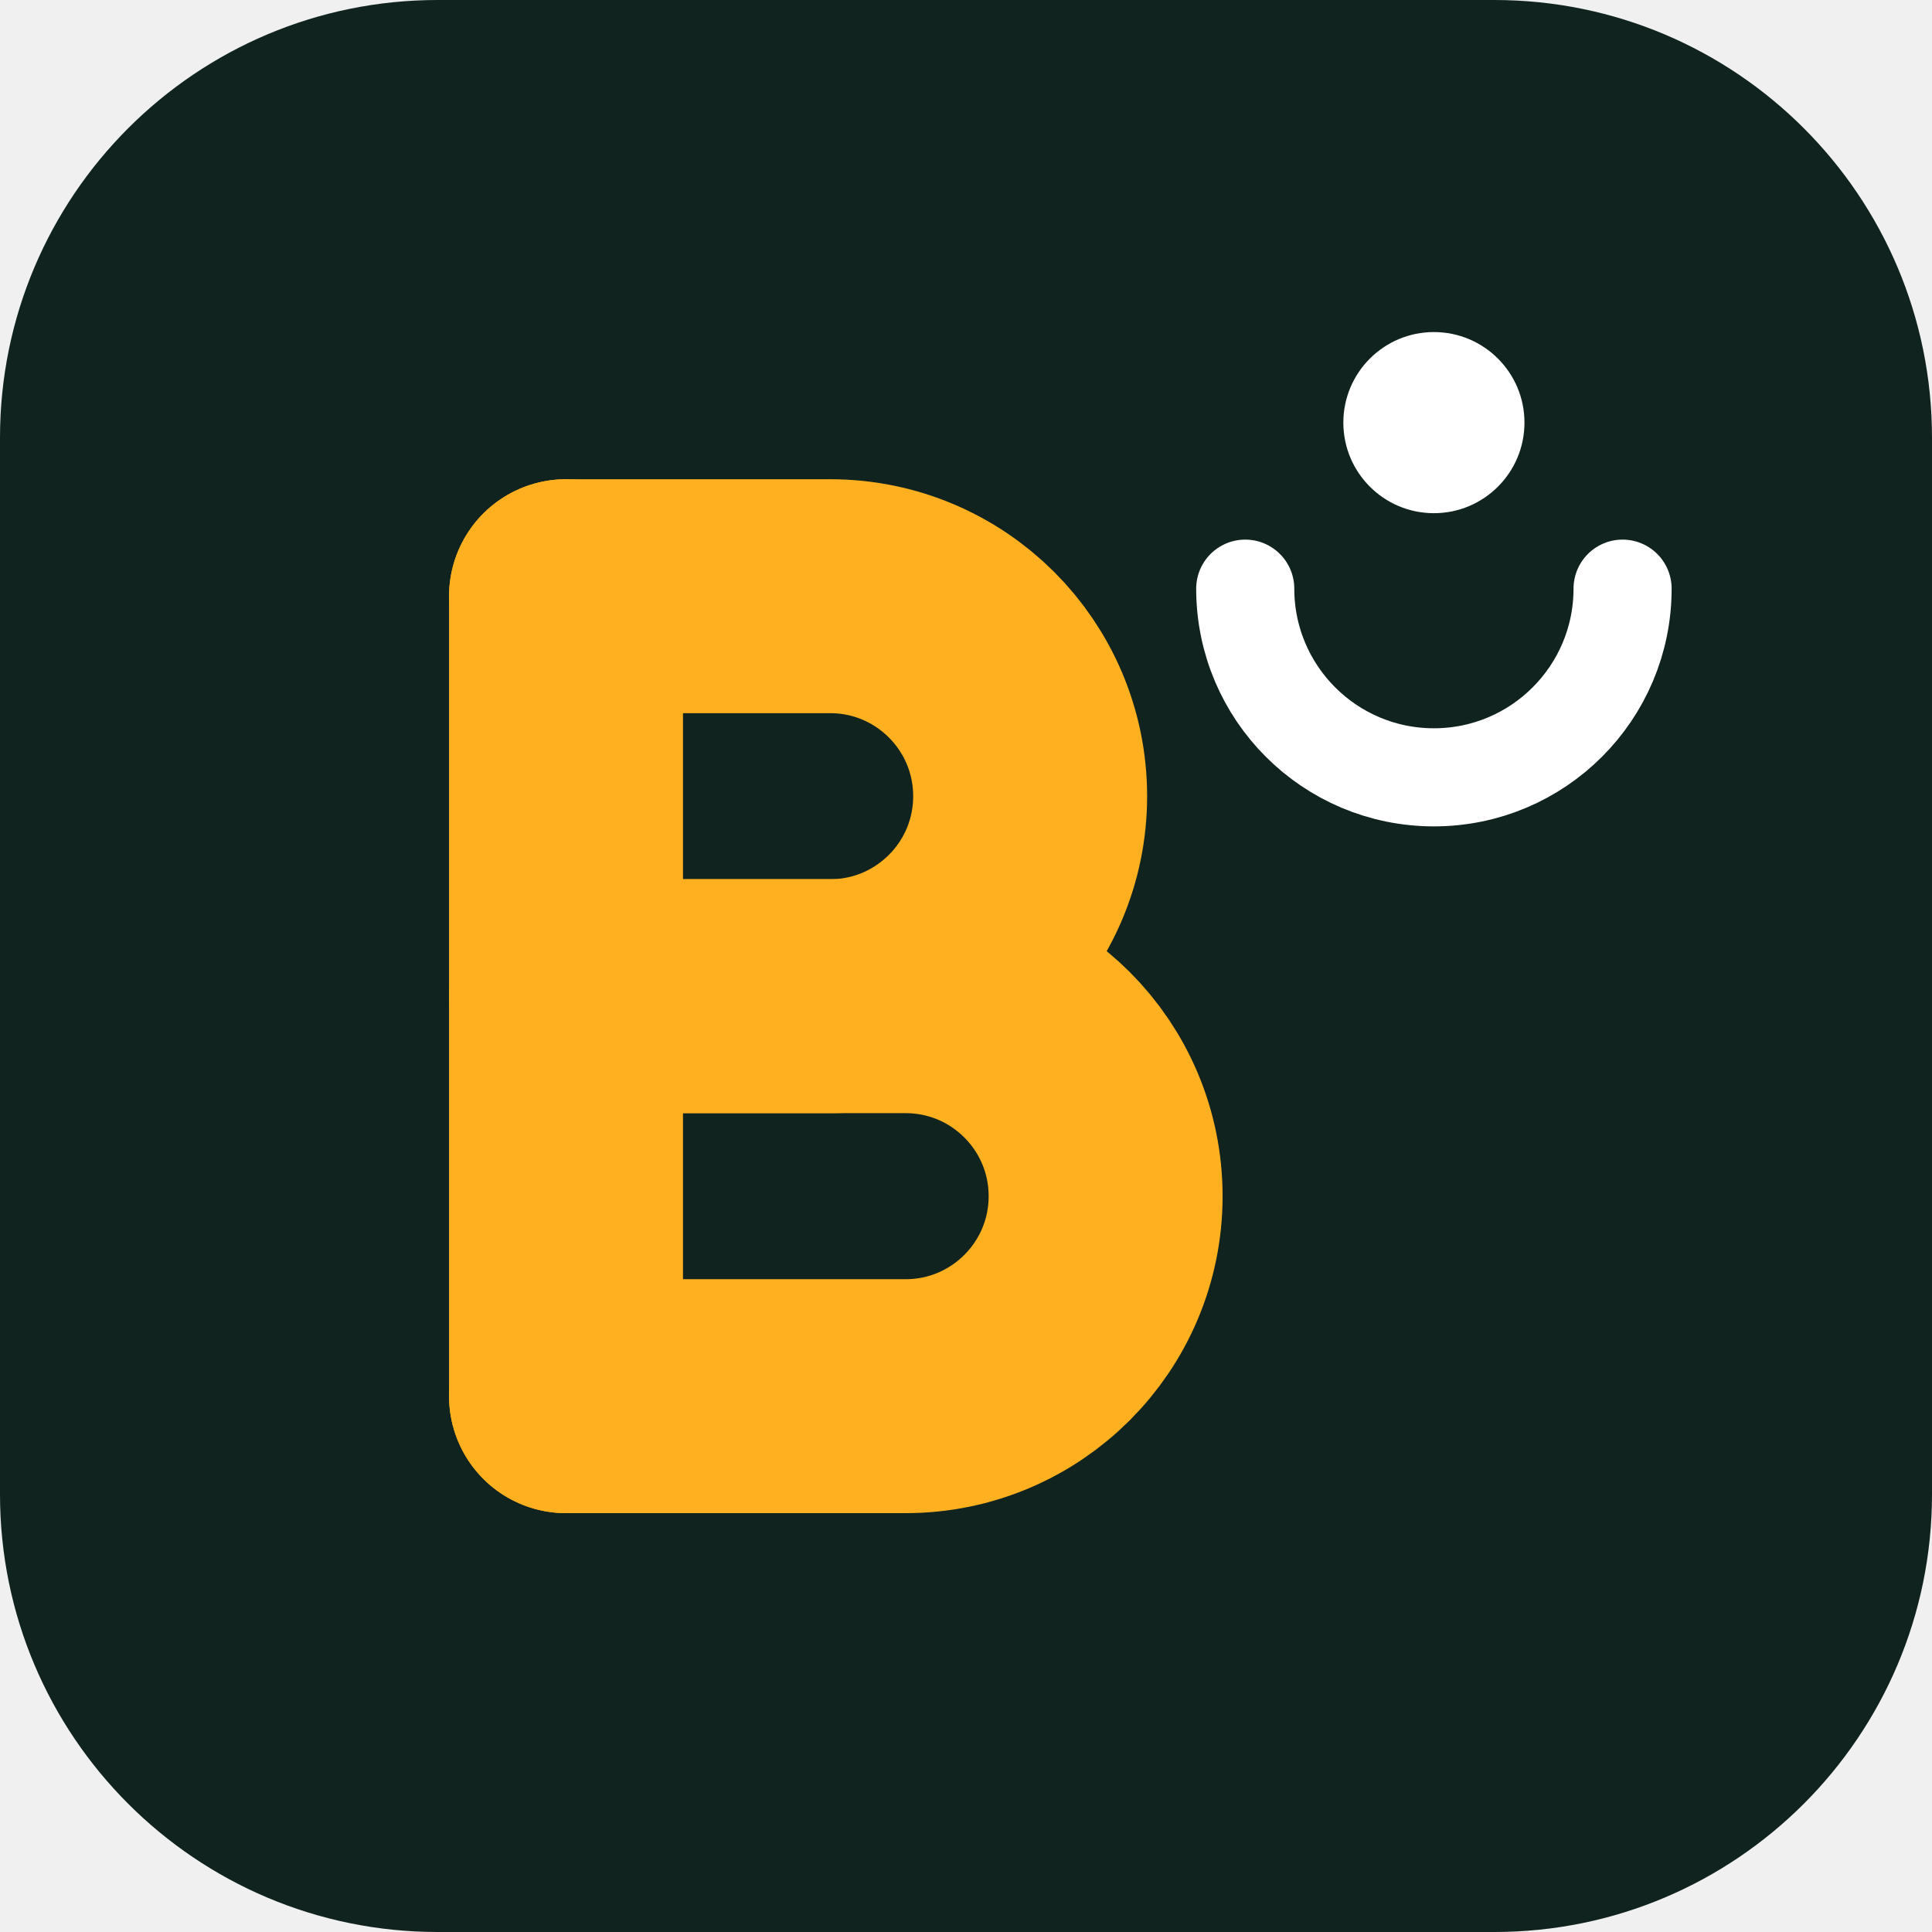
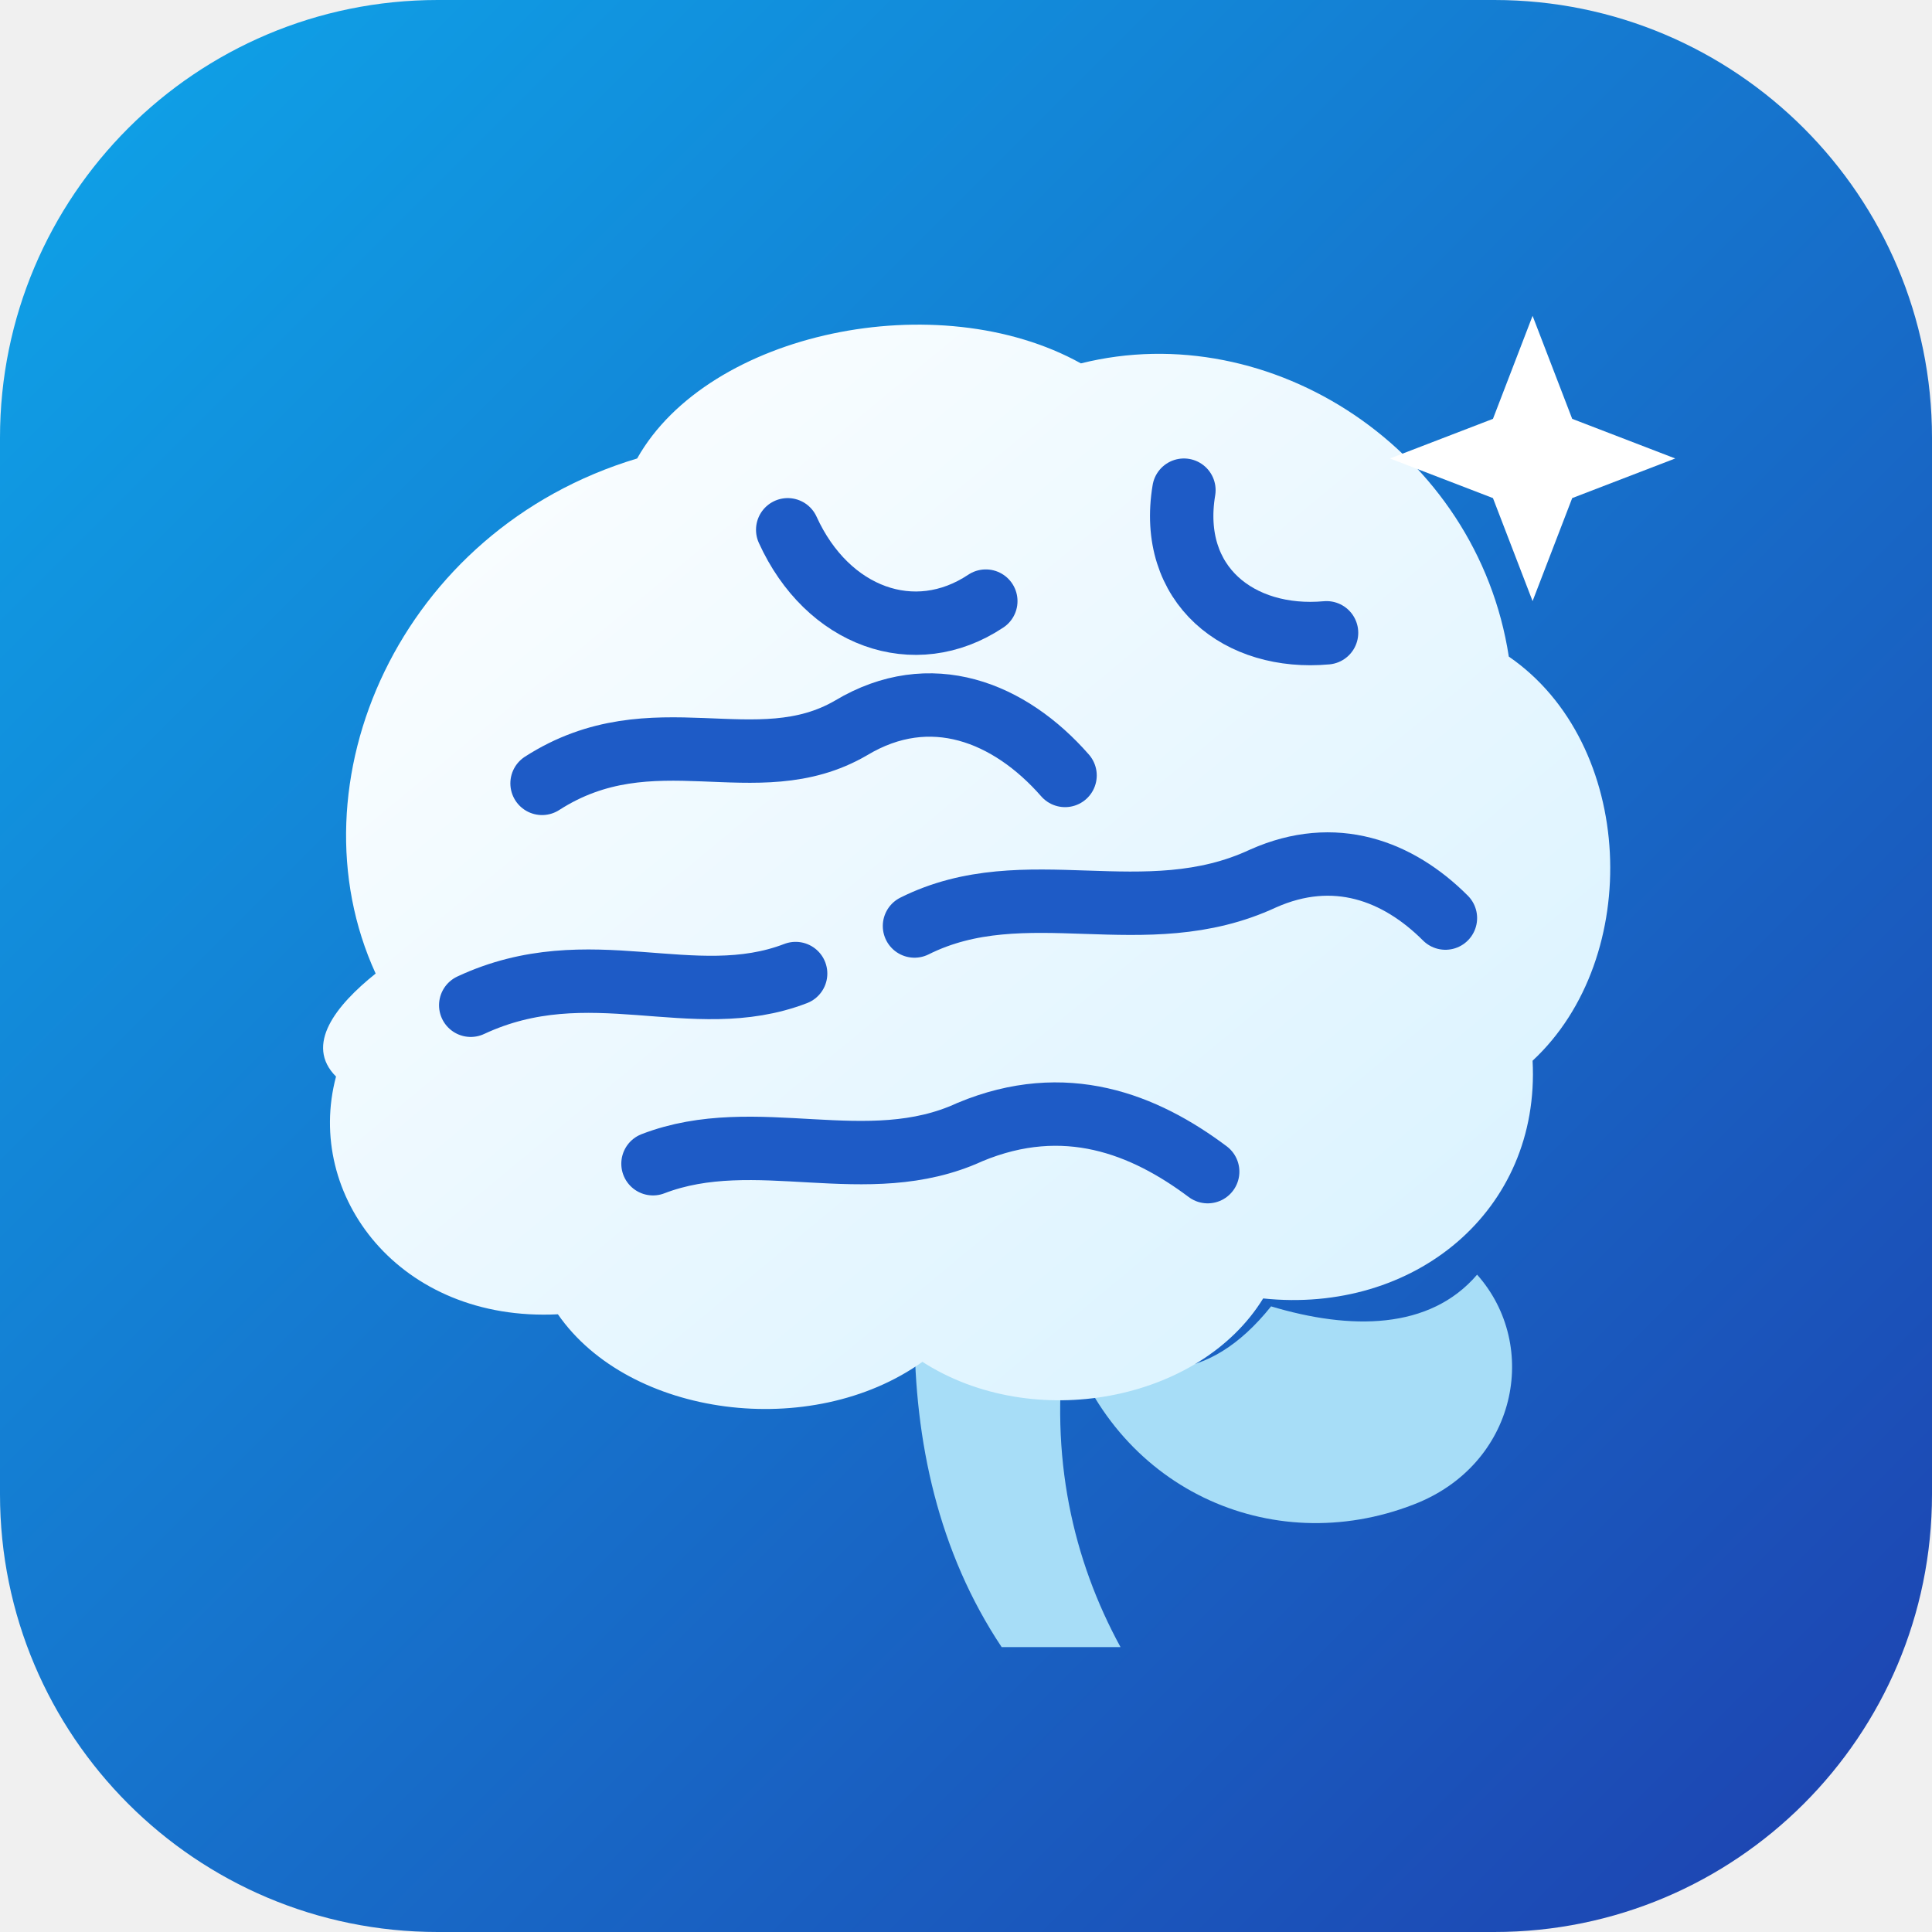
- <svg xmlns="http://www.w3.org/2000/svg" viewBox="0 0 512 512">
-   <rect width="512" height="512" rx="116" fill="#10231F" />
-   <g fill="none" stroke="#FFB020" stroke-width="62" stroke-linecap="round" stroke-linejoin="round">
-     <path d="M150 158 V370" />
-     <path d="M150 158 H220 a53 53 0 0 1 0 106 H150" />
-     <path d="M150 264 H240 a53 53 0 0 1 0 106 H150" />
+ <svg xmlns="http://www.w3.org/2000/svg" viewBox="0 0 512 512" role="img" aria-label="buddhiscore.in">
+   <defs>
+     <linearGradient id="bsT" x1="0" y1="0" x2="1" y2="1">
+       <stop offset="0" stop-color="#0EA5E9" />
+       <stop offset="1" stop-color="#1E40AF" />
+     </linearGradient>
+     <linearGradient id="bsB" x1="0" y1="0" x2="1" y2="1">
+       <stop offset="0" stop-color="#FFFFFF" />
+       <stop offset="1" stop-color="#D6F1FF" />
+     </linearGradient>
+   </defs>
+   <rect width="512" height="512" rx="116" fill="url(#bsT)" />
+   <g transform="translate(256 258) scale(1.05) translate(-275 -262)">
+     <path d="M262 352 C262 380 268 408 284 432 L314 432 C302 410 296 384 300 354 Z" fill="#A7DDF7" />
+     <path d="M300 352 C312 392 352 410 388 396 C414 386 420 356 404 338 C392 352 372 352 352 346 C336 366 318 366 300 352 Z" fill="#A7DDF7" />
+     <path d="M126 262 C104 214 132 150 192 132 C210 100 268 88 304 108 C352 96 404 130 412 182 C444 204 446 258 418 284 C420 322 388 348 350 344 C334 370 292 378 264 360 C236 380 190 374 172 348 C132 350 108 318 116 288 C108 280 116 270 126 262 Z" fill="url(#bsB)" />
+     <g fill="none" stroke="#1E5BC6" stroke-width="16" stroke-linecap="round">
+       <path d="M168 214 C196 196 222 214 246 200 C266 188 286 196 300 212" />
+       <path d="M150 270 C180 256 206 272 232 262" />
+       <path d="M262 250 C290 236 320 252 350 238 C368 230 384 236 396 248" />
+       <path d="M230 150 C240 172 262 180 280 168" />
+       <path d="M330 140 C326 164 344 178 366 176" />
+       <path d="M196 310 C222 300 250 314 276 302 C300 292 320 300 336 312" />
+     </g>
+     <path fill="#FFFFFF" d="M418 96 l10 26 26 10 -26 10 -10 26 -10 -26 -26 -10 26 -10z" />
  </g>
-   <path d="M330 156 a50 50 0 0 0 100 0" fill="none" stroke="#fff" stroke-width="26" stroke-linecap="round" />
-   <circle cx="380" cy="112" r="24" fill="#fff" />
</svg>
